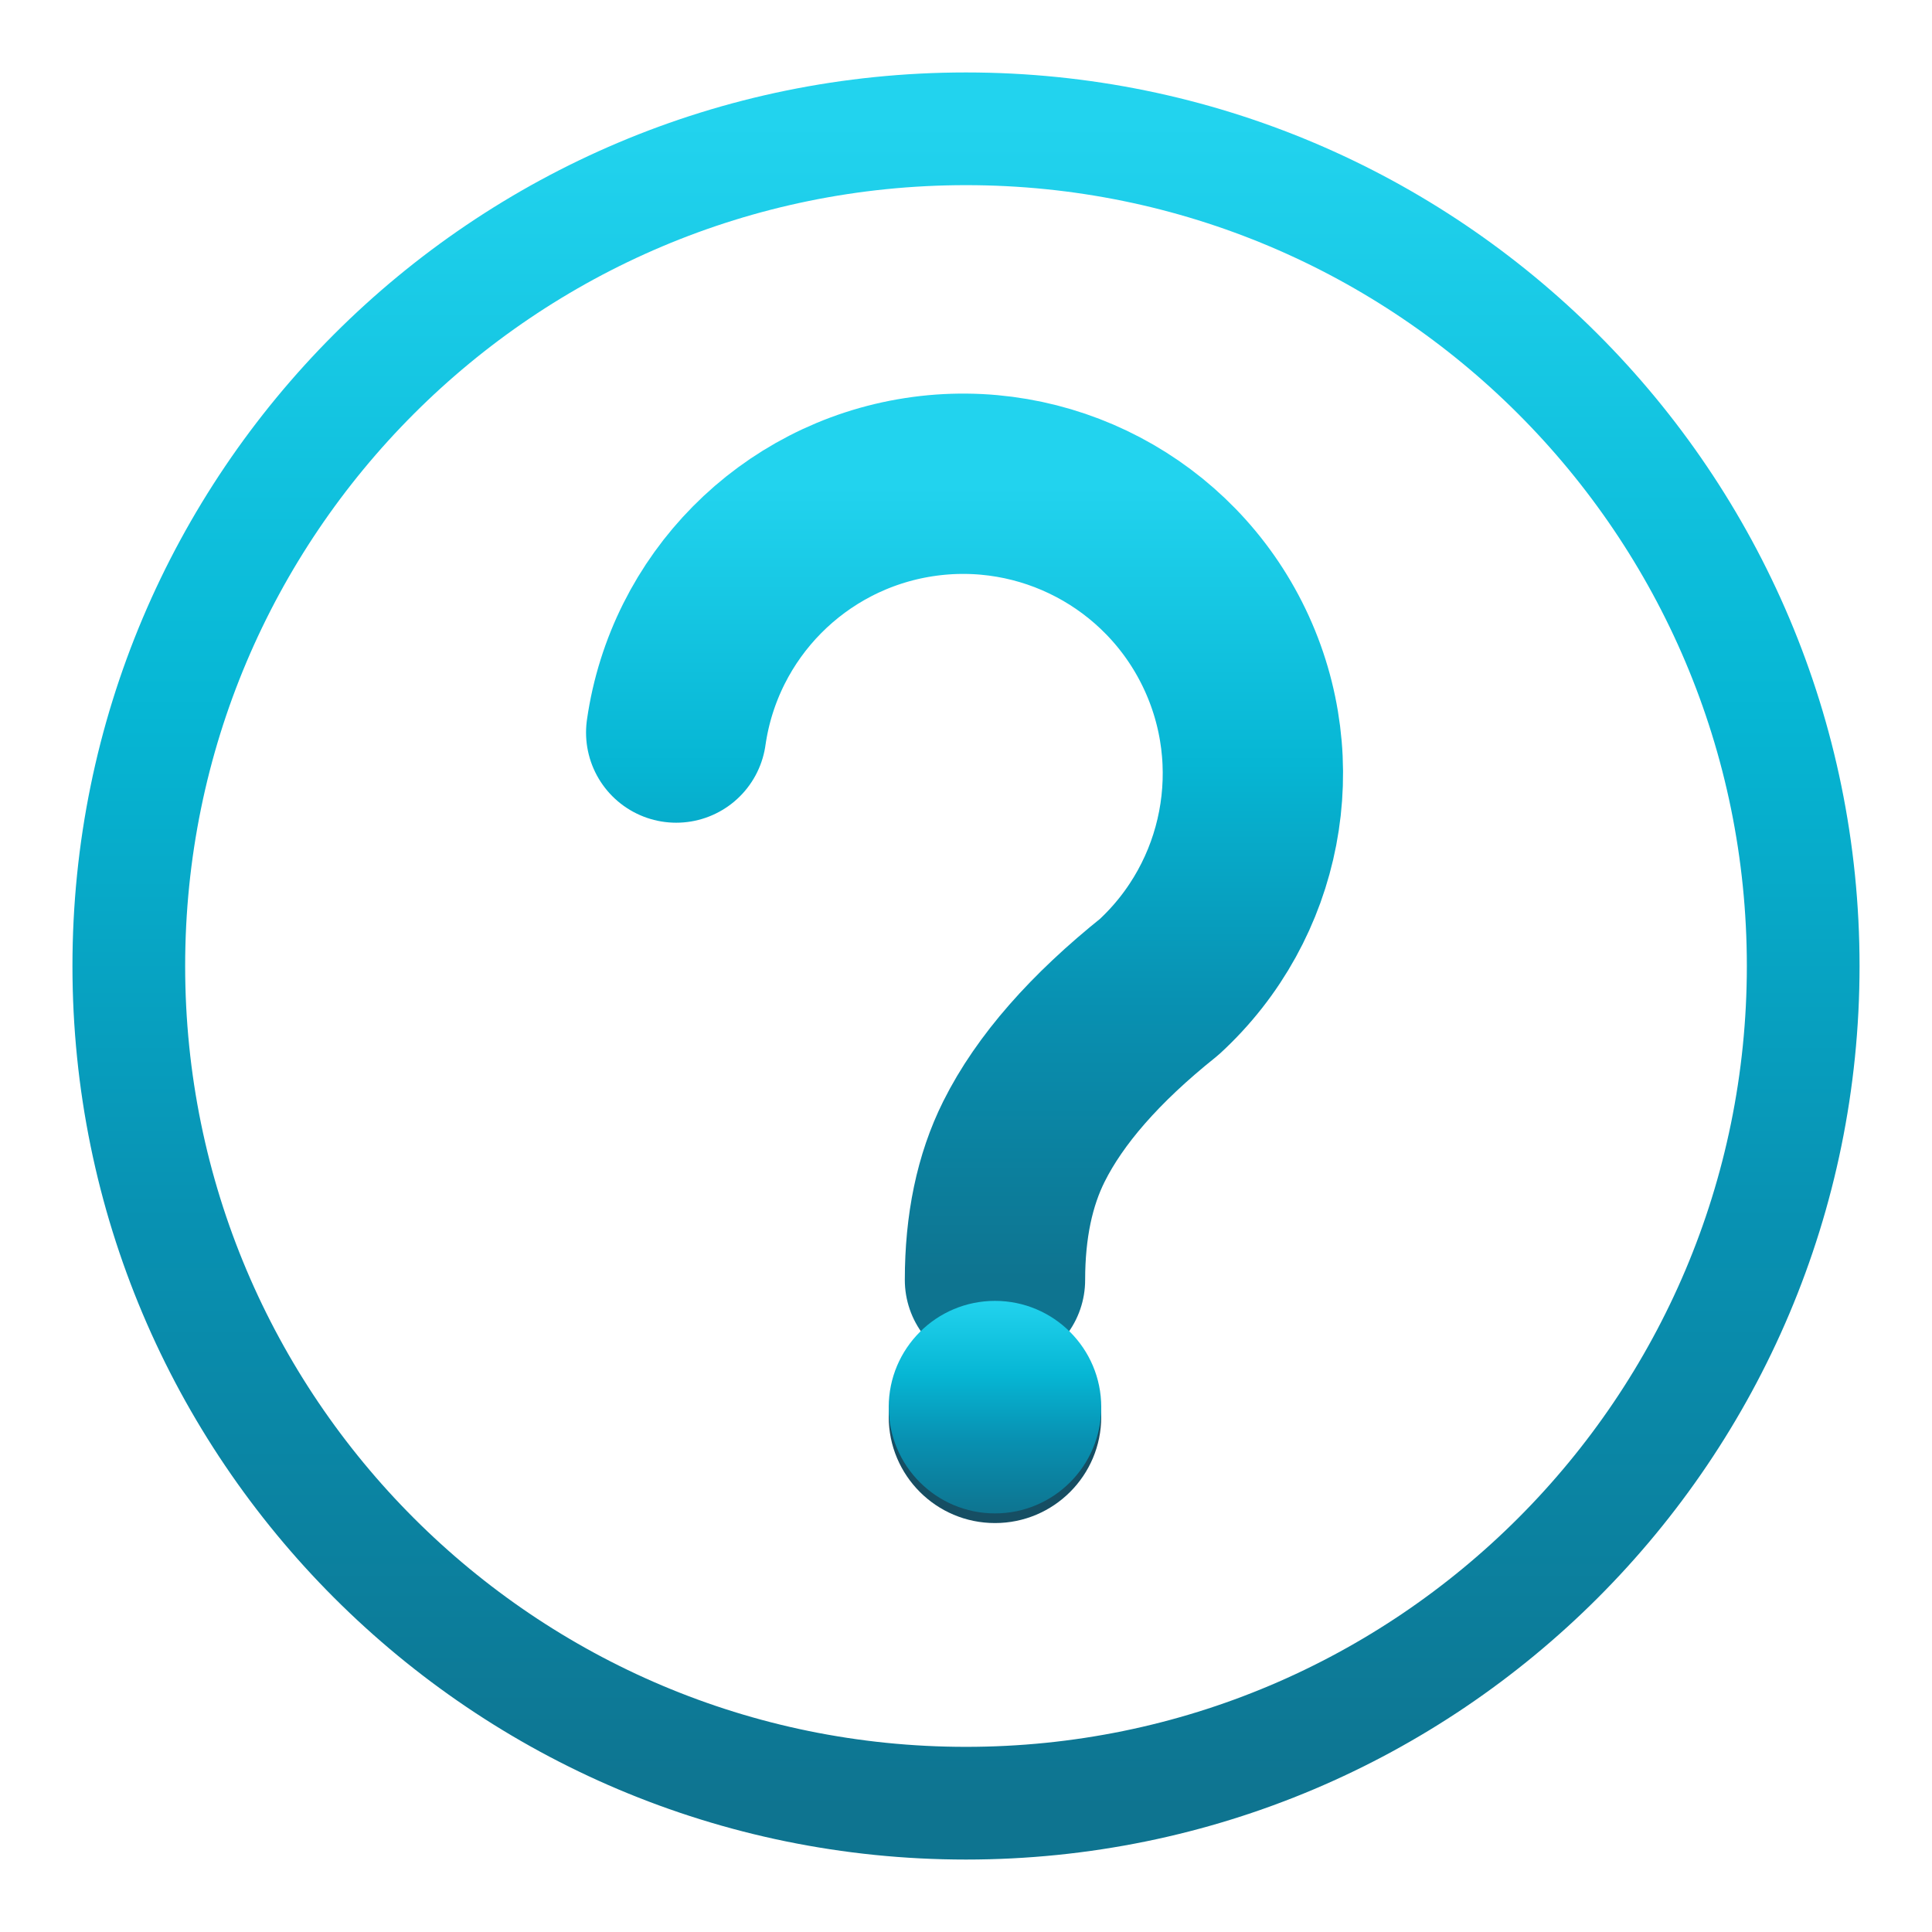
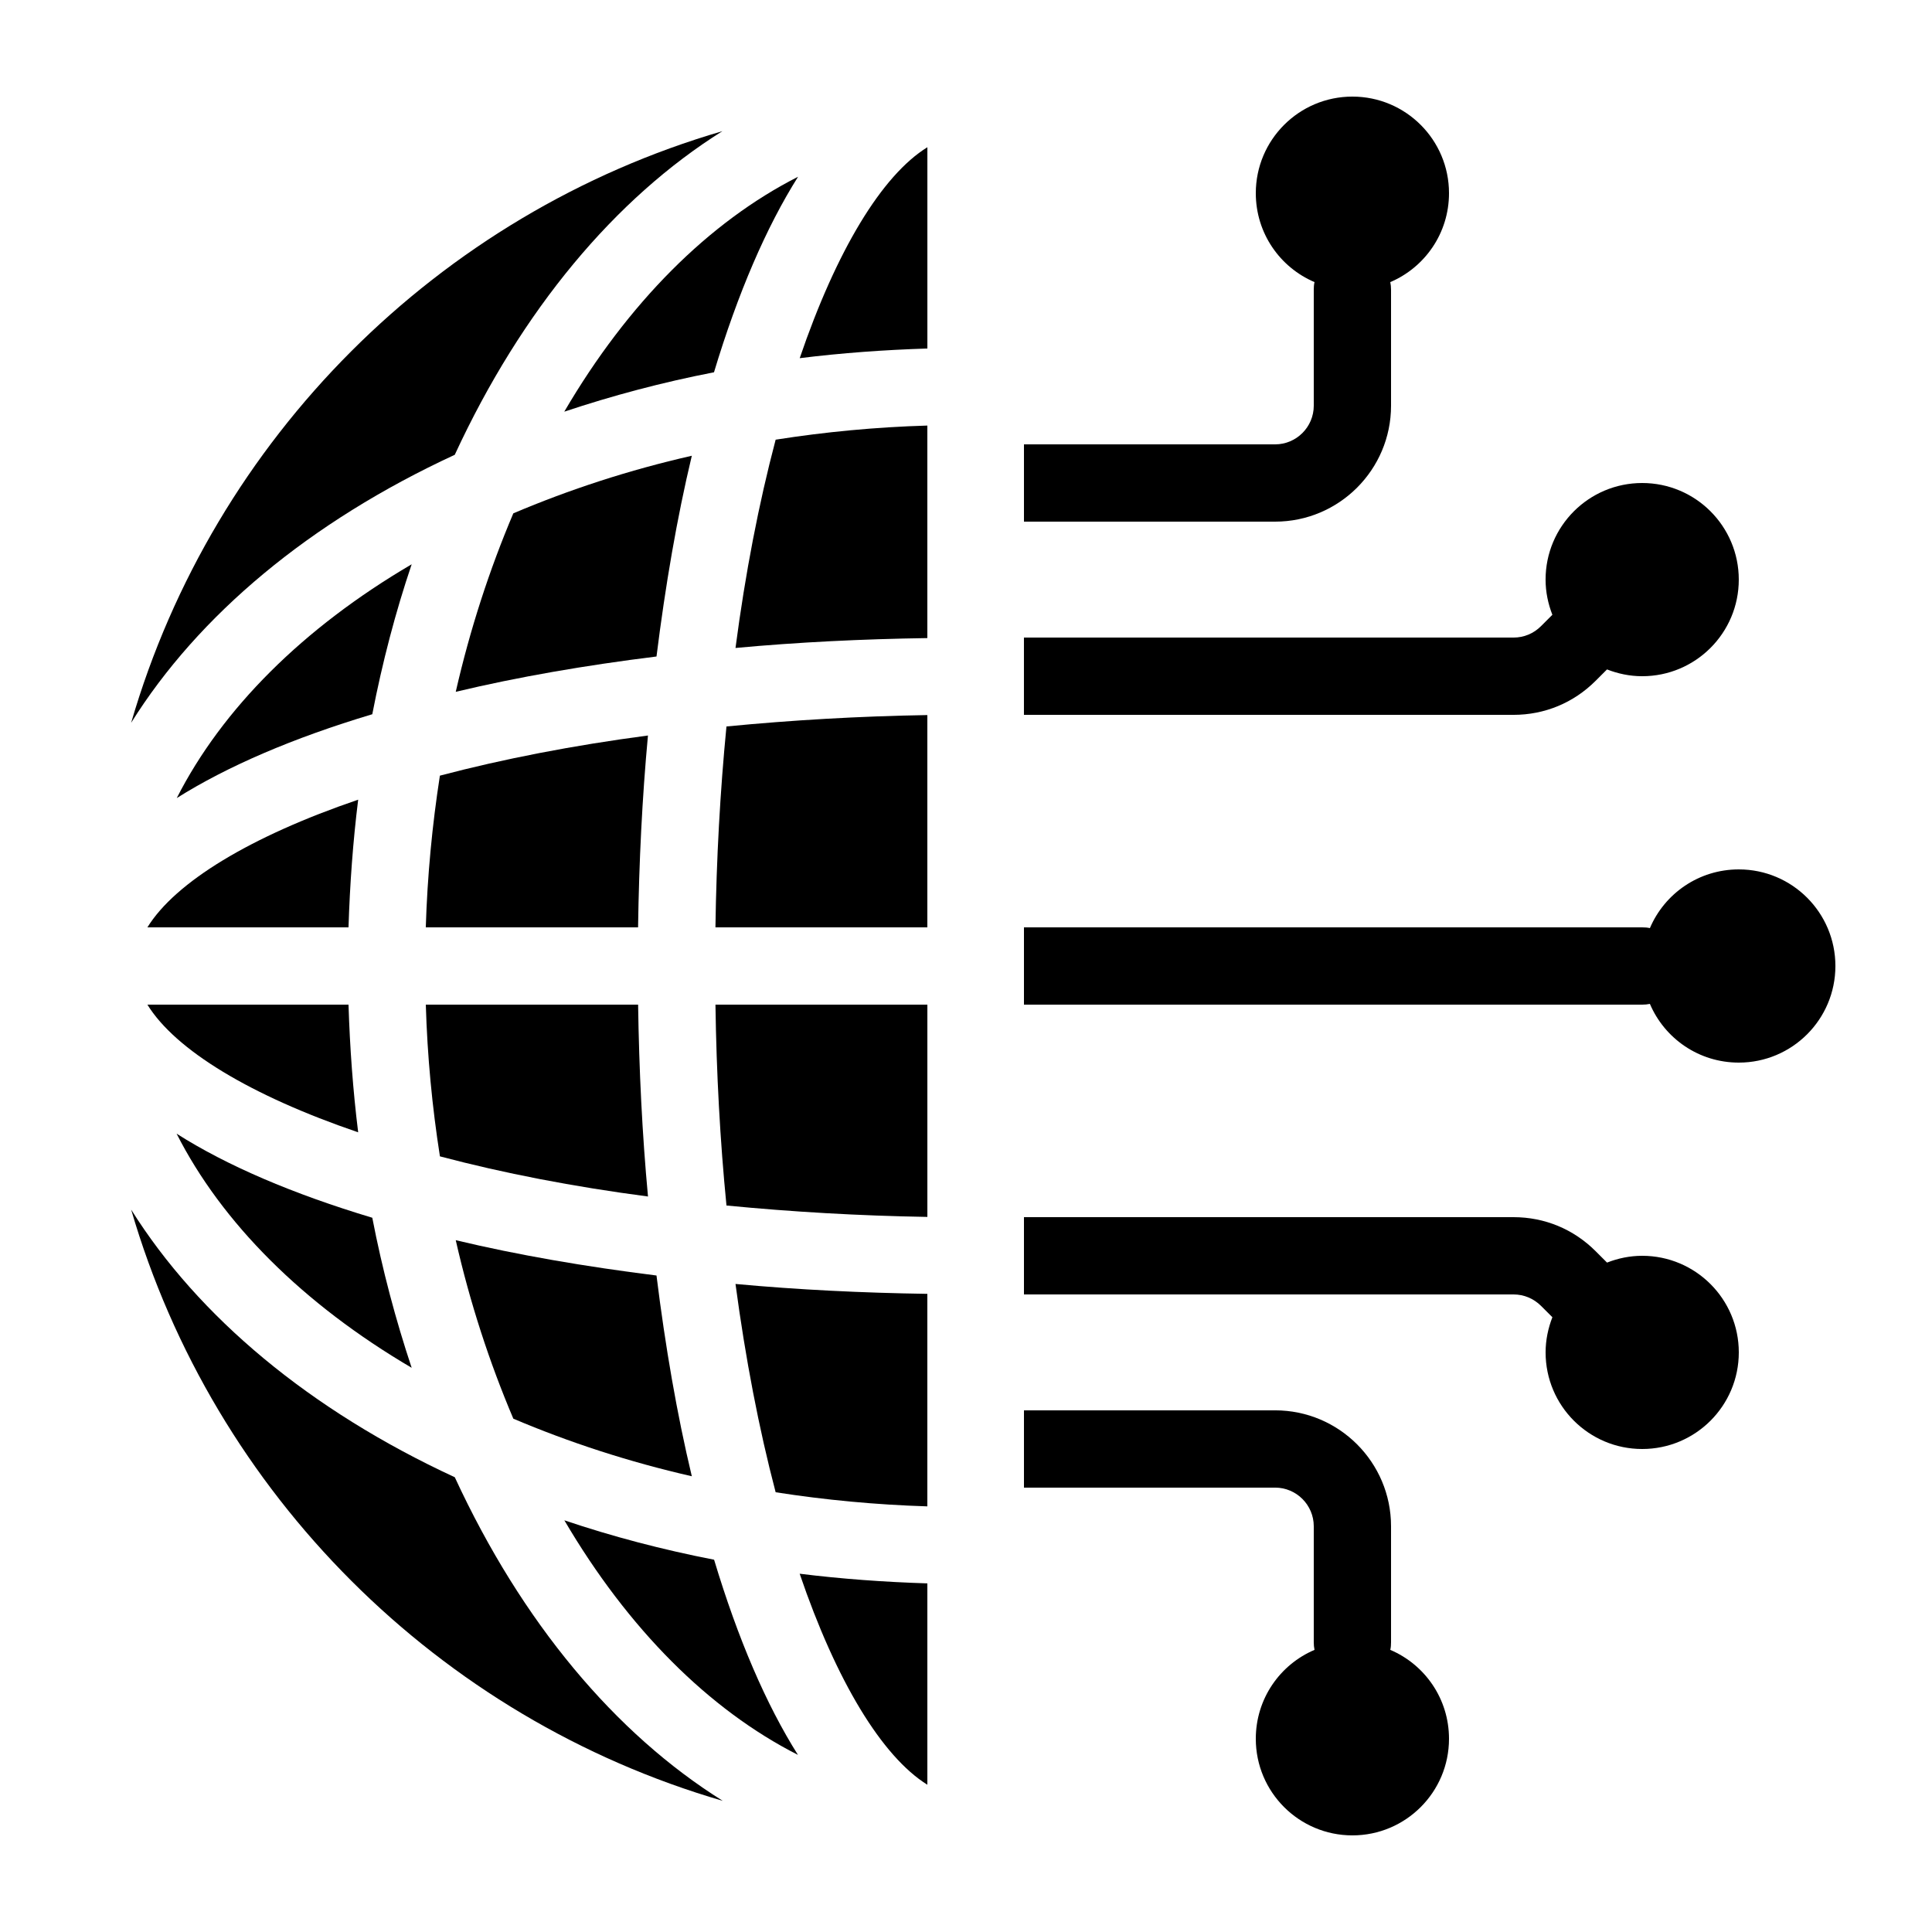
- <svg xmlns="http://www.w3.org/2000/svg" width="160" height="160" viewBox="0 0 1200 1200" role="img" aria-label="AskIso">
-   <defs>
-     <linearGradient id="cyanGradient" x1="0.5" y1="0" x2="0.5" y2="1">
-       <stop offset="0%" stop-color="#22D3EE" />
-       <stop offset="35%" stop-color="#06B6D4" />
-       <stop offset="65%" stop-color="#0891B2" />
-       <stop offset="100%" stop-color="#0E7490" />
-     </linearGradient>
-   </defs>
-   <circle cx="600" cy="600" r="520" fill="none" stroke="url(#cyanGradient)" stroke-width="70" />
-   <path d="M 420 455            a 180 180 0 1 1 300 158            q -60 48 -84 96            q -18 36 -18 86" fill="none" stroke="url(#cyanGradient)" stroke-width="112" stroke-linecap="round" stroke-linejoin="round" />
-   <circle cx="618" cy="880" r="66" fill="#164E63" />
-   <circle cx="618" cy="874" r="66" fill="url(#cyanGradient)" />
+ <svg xmlns="http://www.w3.org/2000/svg" fill="currentColor" role="img" aria-label="AskIso" version="1.1" viewBox="0 0 3600 3600">
+   <path fill="currentColor" d="m667.4 2109.9c-9.703-78.188-15.469-157.64-18-237.94h-374.76c52.172 84.656 192.23 169.59 392.76 237.94z" />
+   <path fill="currentColor" d="m667.4 1490.1c-200.53 68.344-340.59 153.42-392.76 237.94h374.76c2.531-80.297 8.297-159.89 18-237.94z" />
+   <path fill="currentColor" d="m767.12 2548.8c-29.812-89.578-54.703-182.81-73.406-279.7-148.36-44.578-271.12-97.172-364.64-156.66 84.234 165.94 235.12 317.11 438.19 436.36z" />
+   <path fill="currentColor" d="m329.34 1487.1c93.938-59.062 216.42-111.94 364.36-156.23 18.703-96.469 43.172-190.12 73.406-279.42-202.64 118.83-353.11 269.3-437.76 435.67z" />
+   <path fill="currentColor" d="m819.72 2154.7c118.41 31.359 248.34 56.531 387.72 74.812-10.828-116.3-16.594-235.83-18.422-357.47h-395.57c2.812 96.188 11.812 190.41 26.297 282.66z" />
+   <path fill="currentColor" d="m1207.4 1370.5c-139.36 18.422-269.3 43.594-387.72 74.812-14.344 92.109-23.344 186.89-26.297 282.66h395.57c1.828-121.64 7.594-241.17 18.422-357.47z" />
+   <path fill="currentColor" d="m1289.1 2750.8c-27.703-115.88-49.359-241.59-65.812-374.07-132.47-16.594-258.19-38.109-374.07-65.812 26.578 117 63 228.23 107.3 332.58 104.34 44.297 215.58 80.578 332.58 107.3z" />
+   <path fill="currentColor" d="m956.52 956.52c-44.297 104.34-80.578 215.58-107.3 332.58 115.88-27.703 241.59-49.359 374.07-65.812 16.594-132.47 38.109-258.19 65.812-374.07-117 26.578-228.23 63-332.58 107.3z" />
+   <path fill="currentColor" d="m847.4 2752.6c-270-124.88-477.72-298.83-603-498.67 154.41 529.88 572.33 947.52 1102.4 1101.7-200.53-125.3-374.33-332.58-499.36-603z" />
+   <path fill="currentColor" d="m847.4 847.4c124.88-270 298.83-477.72 498.67-603-529.88 154.41-947.52 572.33-1101.7 1102.4 125.3-200.53 332.58-374.33 603-499.36z" />
+   <path fill="currentColor" d="m1051.6 2832.9c118.83 202.36 269.3 352.83 435.24 437.07-59.062-93.656-111.66-215.58-156.23-363.67-96.188-18.703-189.42-43.172-279-73.406z" />
+   <path fill="currentColor" d="m1487.1 329.34c-165.94 84.234-316.83 234.7-435.67 437.76 89.297-29.812 182.53-54.703 279-73.406 44.578-147.94 97.594-270.7 156.66-364.36z" />
+   <path fill="currentColor" d="m1490.1 667.4c78.188-9.703 157.64-15.469 237.94-18v-375.05c-84.656 52.172-169.59 192.66-237.94 393.19z" />
+   <path fill="currentColor" d="m1370.5 1207.4c116.3-10.828 236.11-16.594 357.47-18.422v-396c-96.188 2.812-190.41 11.812-282.66 26.297-31.359 118.83-56.531 248.77-74.812 388.12z" />
+   <path fill="currentColor" d="m1333.1 1728h394.88v-395.57c-127.41 2.109-252.7 9.422-374.33 21.234-11.812 121.36-18.703 246.66-20.531 374.33z" />
+   <path fill="currentColor" d="m1353.7 2246.3c121.64 11.812 246.94 19.125 374.33 21.234v-395.57h-394.88c1.828 127.83 8.578 253.12 20.531 374.33z" />
+   <path fill="currentColor" d="m1445.3 2780.6c92.109 14.344 186.89 23.344 282.66 26.297v-396c-121.36-1.828-241.17-7.594-357.47-18.422 18.703 139.64 43.594 269.3 74.812 388.12z" />
+   <path fill="currentColor" d="m1728 3325.6v-375.19c-80.297-2.531-159.89-8.297-237.94-18 68.344 200.53 153.42 340.59 237.94 393.19z" />
+   <path fill="currentColor" d="m2590.6 3074.3c1.125-4.641 1.406-9.422 1.406-14.344v-216c0-119.11-96.891-216-216-216h-468v144h468c39.656 0 72 32.344 72 72v216c0 5.062 0.422 9.703 1.406 14.344-64.406 27.422-109.41 91.125-109.41 165.66 0 99.422 80.578 180 180 180s180-80.578 180-180c0-74.531-45-138.23-109.41-165.66z" />
+   <path fill="currentColor" d="m3060 2340c-23.062 0-45 4.641-65.531 12.656l-21.234-21.234c-41.062-41.062-95.062-63.422-153-63.422h-912.24v144h912.24c19.406 0 37.406 7.594 51.188 21.234l21.234 21.234c-7.875 20.109-12.656 42.469-12.656 65.531 0 99.422 80.578 180 180 180s180-80.578 180-180-80.578-180-180-180z" />
+   <path fill="currentColor" d="m3240 1620c-74.531 0-138.23 45-165.66 109.41-4.641-1.125-9.422-1.406-14.344-1.406h-1152v144h1152c5.062 0 9.703-0.422 14.344-1.406 27.422 64.406 91.125 109.41 165.66 109.41 99.422 0 180-80.578 180-180s-80.578-180-180-180z" />
+   <path fill="currentColor" d="m2592 756v-216c0-5.062-0.422-9.703-1.406-14.344 64.406-27.422 109.41-91.125 109.41-165.66 0-99.422-80.578-180-180-180s-180 80.578-180 180c0 74.531 45 138.23 109.41 165.66-1.125 4.641-1.406 9.422-1.406 14.344v216c0 39.656-32.344 72-72 72h-468v144h468c119.11 0 216-96.891 216-216z" />
+   <path fill="currentColor" d="m2973.2 1268.6 21.234-21.234c20.109 7.875 42.188 12.656 65.531 12.656 99.422 0 180-80.578 180-180s-80.578-180-180-180-180 80.578-180 180c0 23.062 4.641 45 12.656 65.531l-21.234 21.234c-13.641 13.641-31.641 21.234-51.188 21.234h-912.24v144h912.24c57.938 0 111.94-22.359 153-63.422z" />
</svg>
